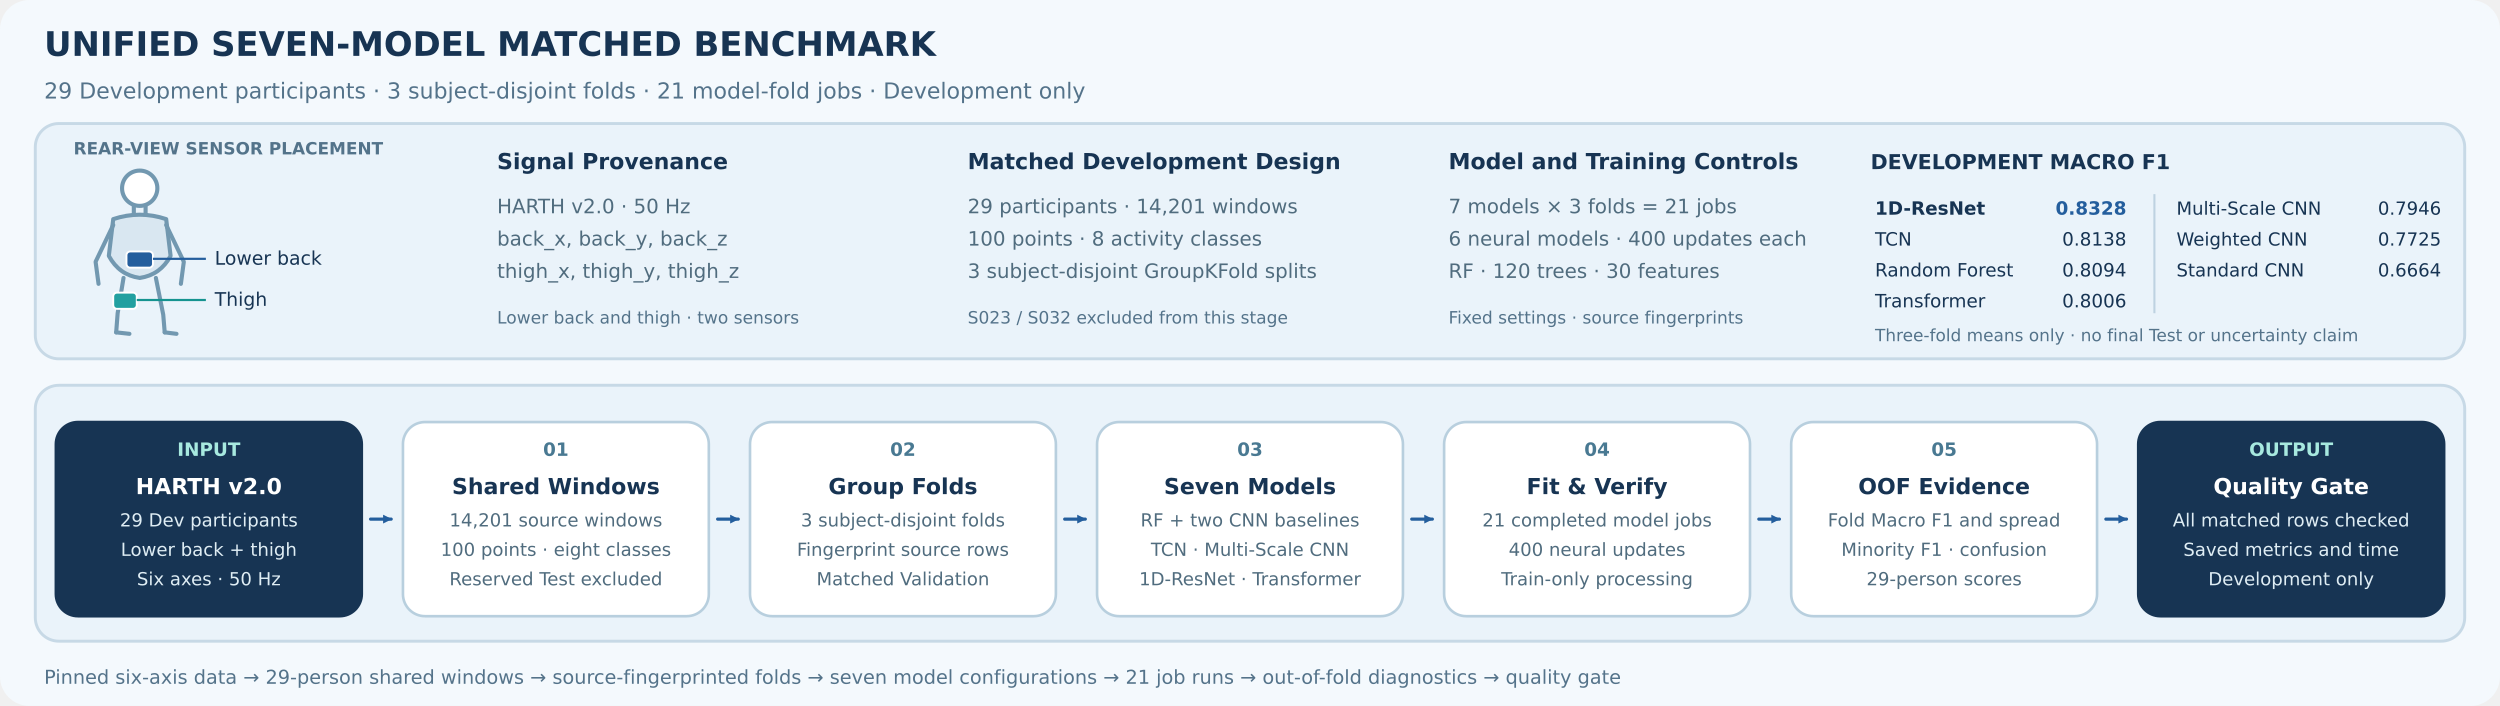
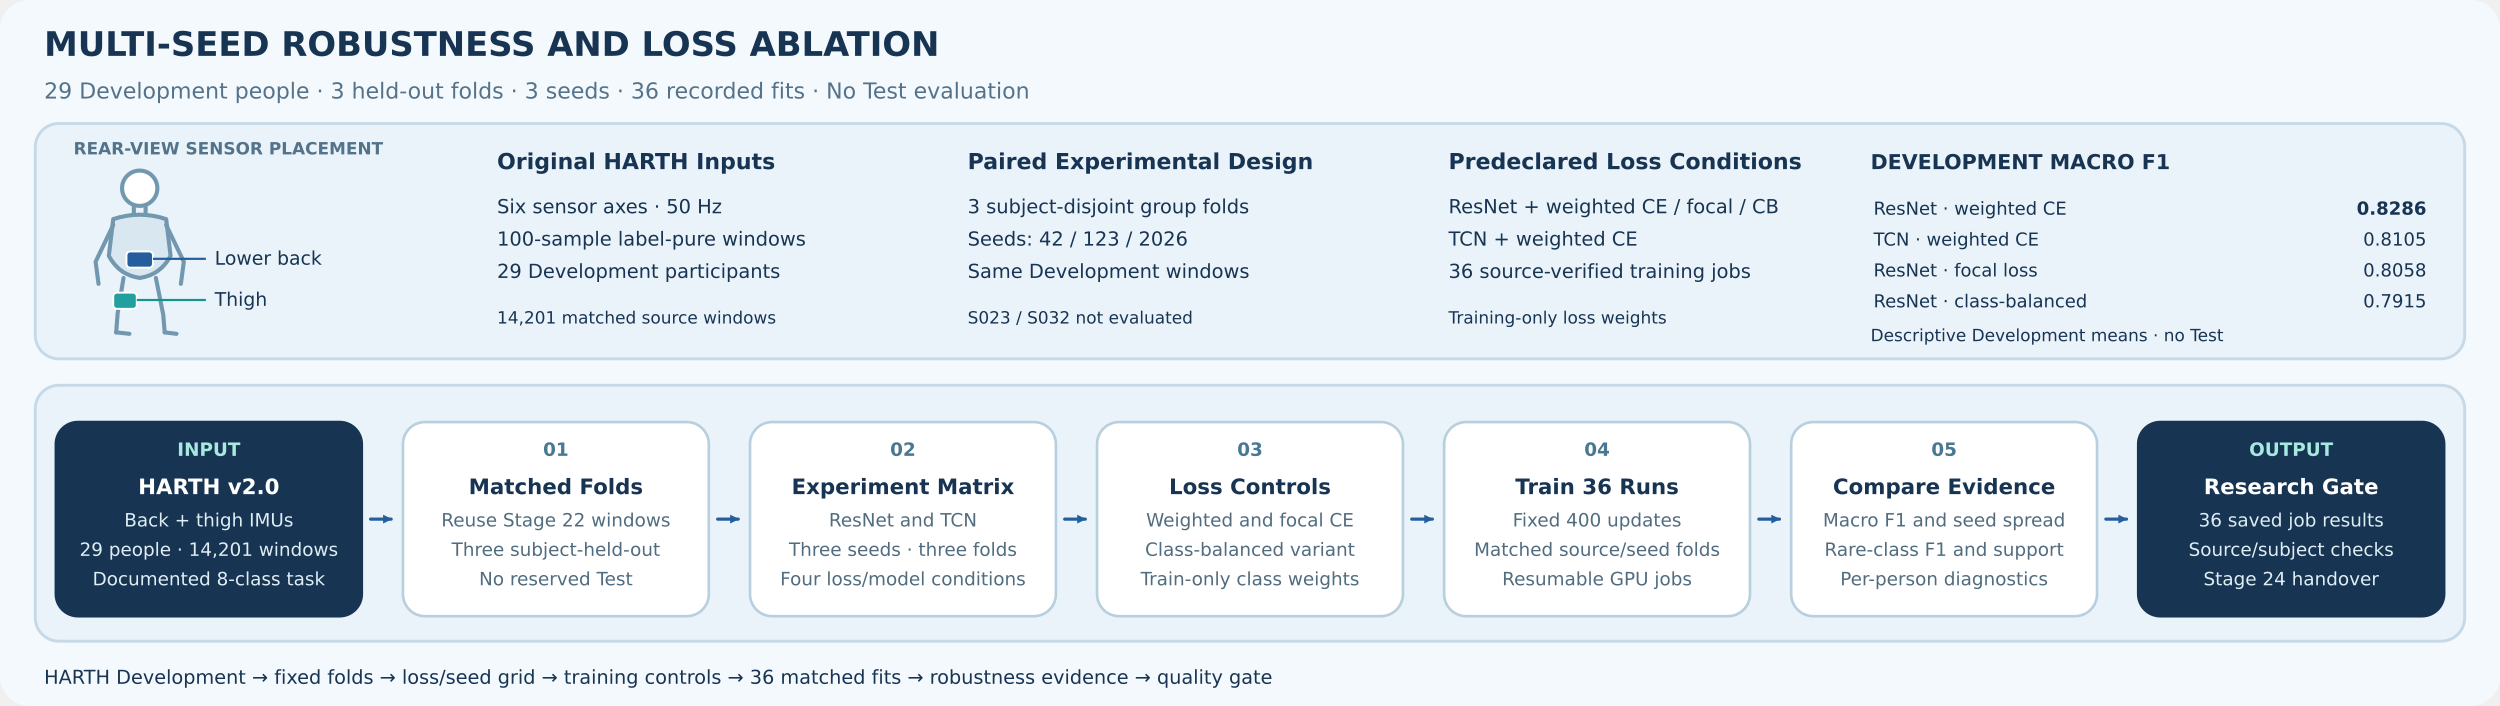
<svg xmlns="http://www.w3.org/2000/svg" width="1700" height="480" viewBox="0 0 1700 480" role="img" aria-labelledby="title desc">
  <defs>
    <marker id="small-arrow" markerUnits="userSpaceOnUse" markerWidth="6" markerHeight="6" refX="5.5" refY="3" orient="auto">
      <path d="M0 0 L6 3 L0 6 Z" fill="#245E9D" />
    </marker>
  </defs>
  <rect width="1700" height="480" rx="20" fill="#F4F9FD" />
  <g font-family="DejaVu Sans, Arial, sans-serif">
-     <text x="30" y="38" font-size="23" font-weight="700" fill="#173453">UNIFIED SEVEN-MODEL MATCHED BENCHMARK</text>
-     <text x="30" y="67" font-size="15" fill="#54738A">29 Development participants · 3 subject-disjoint folds · 21 model-fold jobs · Development only</text>
+     <text x="30" y="38" font-size="23" font-weight="700" fill="#173453">MULTI-SEED ROBUSTNESS AND LOSS ABLATION</text>
+     <text x="30" y="67" font-size="15" fill="#54738A">29 Development people · 3 held-out folds · 3 seeds · 36 recorded fits · No Test evaluation</text>
    <rect x="24" y="84" width="1652" height="160" rx="16" fill="#EAF3FA" stroke="#C7D9E6" stroke-width="2" />
    <rect x="24" y="262" width="1652" height="174" rx="16" fill="#EAF3FA" stroke="#C7D9E6" stroke-width="2" />
    <g aria-label="Rear-view two-sensor placement, completely within context panel">
      <text x="50" y="105" font-size="11.5" font-weight="700" fill="#53738A">REAR-VIEW SENSOR PLACEMENT</text>
      <g stroke="#7298B0" stroke-width="2.8" stroke-linecap="round" stroke-linejoin="round">
        <circle cx="95" cy="128" r="12" fill="#FFFFFF" />
        <path d="M91 140 L91 147 M99 140 L99 147" fill="none" />
        <path d="M77 149 Q95 143 113 149 L116 174 Q109 187 95 189 Q81 187 74 174 Z" fill="#D9E7F1" />
        <path d="M77 153 L65 178 L67 193 M113 153 L125 178 L123 193" fill="none" />
        <path d="M84 189 L80 213 L79 226 M106 189 L111 214 L112 226" fill="none" />
        <path d="M79 226 L88 227 M112 226 L120 227" fill="none" />
      </g>
      <rect x="86" y="171" width="18" height="11" rx="2.5" fill="#245E9D" stroke="#FFFFFF" stroke-width="1.3" />
      <rect x="77" y="199" width="16" height="11" rx="2.5" fill="#22A0A0" stroke="#FFFFFF" stroke-width="1.3" />
      <path d="M104 176 H140" stroke="#245E9D" stroke-width="1.5" />
      <text x="146" y="180" font-size="12.8" fill="#173453">Lower back</text>
      <path d="M93 204 H140" stroke="#15938F" stroke-width="1.5" />
      <text x="146" y="208" font-size="12.8" fill="#173453">Thigh</text>
    </g>
-     <g aria-label="Pinned HARTH accelerometer modality and channel provenance">
-       <text x="338" y="115" font-size="15" font-weight="700" fill="#173453">Signal Provenance</text>
-       <text x="338" y="145" font-size="13.5" fill="#506C7E">HARTH v2.0 · 50 Hz</text>
-       <text x="338" y="167" font-size="13.5" fill="#506C7E">back_x, back_y, back_z</text>
-       <text x="338" y="189" font-size="13.5" fill="#506C7E">thigh_x, thigh_y, thigh_z</text>
-       <text x="338" y="220" font-size="11.6" fill="#54738A">Lower back and thigh · two sensors</text>
+     <g>
+       <text x="338" y="115" font-size="15" font-weight="700" fill="#173453">Original HARTH Inputs</text>
+       <text x="338" y="145" font-size="13.2" fill="#173453">Six sensor axes · 50 Hz</text>
+       <text x="338" y="167" font-size="13.2" fill="#173453">100-sample label-pure windows</text>
+       <text x="338" y="189" font-size="13.2" fill="#173453">29 Development participants</text>
+       <text x="338" y="220" font-size="11.5" fill="#173453">14,201 matched source windows</text>
    </g>
-     <g aria-label="Shared windows and participant-disjoint validation">
-       <text x="658" y="115" font-size="15" font-weight="700" fill="#173453">Matched Development Design</text>
-       <text x="658" y="145" font-size="13.5" fill="#506C7E">29 participants · 14,201 windows</text>
-       <text x="658" y="167" font-size="13.5" fill="#506C7E">100 points · 8 activity classes</text>
-       <text x="658" y="189" font-size="13.5" fill="#506C7E">3 subject-disjoint GroupKFold splits</text>
-       <text x="658" y="220" font-size="11.6" fill="#54738A">S023 / S032 excluded from this stage</text>
+     <g>
+       <text x="658" y="115" font-size="15" font-weight="700" fill="#173453">Paired Experimental Design</text>
+       <text x="658" y="145" font-size="13.2" fill="#173453">3 subject-disjoint group folds</text>
+       <text x="658" y="167" font-size="13.2" fill="#173453">Seeds: 42 / 123 / 2026</text>
+       <text x="658" y="189" font-size="13.2" fill="#173453">Same Development windows</text>
+       <text x="658" y="220" font-size="11.5" fill="#173453">S023 / S032 not evaluated</text>
    </g>
-     <g aria-label="Fixed evaluation protocol and model training budgets">
-       <text x="985" y="115" font-size="15" font-weight="700" fill="#173453">Model and Training Controls</text>
-       <text x="985" y="145" font-size="13.5" fill="#506C7E">7 models × 3 folds = 21 jobs</text>
-       <text x="985" y="167" font-size="13.5" fill="#506C7E">6 neural models · 400 updates each</text>
-       <text x="985" y="189" font-size="13.5" fill="#506C7E">RF · 120 trees · 30 features</text>
-       <text x="985" y="220" font-size="11.6" fill="#54738A">Fixed settings · source fingerprints</text>
+     <g>
+       <text x="985" y="115" font-size="15" font-weight="700" fill="#173453">Predeclared Loss Conditions</text>
+       <text x="985" y="145" font-size="13.2" fill="#173453">ResNet + weighted CE / focal / CB</text>
+       <text x="985" y="167" font-size="13.2" fill="#173453">TCN + weighted CE</text>
+       <text x="985" y="189" font-size="13.2" fill="#173453">36 source-verified training jobs</text>
+       <text x="985" y="220" font-size="11.5" fill="#173453">Training-only loss weights</text>
    </g>
-     <g aria-label="All seven observed development three-fold Macro F1 means">
+     <g>
      <text x="1272" y="115" font-size="14" font-weight="700" fill="#173453">DEVELOPMENT MACRO F1</text>
-       <line x1="1465" y1="132" x2="1465" y2="213" stroke="#BED2E1" stroke-width="1.4" />
-       <text x="1275" y="146" font-size="12.5" font-weight="700" fill="#173453">1D-ResNet</text>
-       <text x="1446" y="146" text-anchor="end" font-size="12.5" font-weight="700" fill="#245E9D">0.8328</text>
-       <text x="1275" y="167" font-size="12.5" fill="#173453">TCN</text>
-       <text x="1446" y="167" text-anchor="end" font-size="12.5" fill="#173453">0.8138</text>
-       <text x="1275" y="188" font-size="12.5" fill="#173453">Random Forest</text>
-       <text x="1446" y="188" text-anchor="end" font-size="12.5" fill="#173453">0.8094</text>
-       <text x="1275" y="209" font-size="12.5" fill="#173453">Transformer</text>
-       <text x="1446" y="209" text-anchor="end" font-size="12.5" fill="#173453">0.8006</text>
-       <text x="1480" y="146" font-size="12.3" fill="#173453">Multi-Scale CNN</text>
-       <text x="1660" y="146" text-anchor="end" font-size="12.3" fill="#173453">0.7946</text>
-       <text x="1480" y="167" font-size="12.3" fill="#173453">Weighted CNN</text>
-       <text x="1660" y="167" text-anchor="end" font-size="12.3" fill="#173453">0.7725</text>
-       <text x="1480" y="188" font-size="12.3" fill="#173453">Standard CNN</text>
-       <text x="1660" y="188" text-anchor="end" font-size="12.3" fill="#173453">0.6664</text>
-       <text x="1275" y="232" font-size="11.5" fill="#54738A">Three-fold means only · no final Test or uncertainty claim</text>
+       <text x="1274" y="146" font-size="12.2" fill="#173453">ResNet · weighted CE</text>
+       <text x="1650" y="146" text-anchor="end" font-size="12.3" font-weight="700" fill="#173453">0.8286</text>
+       <text x="1274" y="167" font-size="12.2" fill="#173453">TCN · weighted CE</text>
+       <text x="1650" y="167" text-anchor="end" font-size="12.3" font-weight="400" fill="#173453">0.8105</text>
+       <text x="1274" y="188" font-size="12.2" fill="#173453">ResNet · focal loss</text>
+       <text x="1650" y="188" text-anchor="end" font-size="12.3" font-weight="400" fill="#173453">0.8058</text>
+       <text x="1274" y="209" font-size="12.2" fill="#173453">ResNet · class-balanced</text>
+       <text x="1650" y="209" text-anchor="end" font-size="12.3" font-weight="400" fill="#173453">0.7915</text>
+       <text x="1272" y="232" font-size="11.5" fill="#173453">Descriptive Development means · no Test</text>
    </g>
-     <g aria-label="Six identical short inter-block arrows">
+     <g aria-label="Six equal left-to-right connectors">
      <path d="M252 353 H266" fill="none" stroke="#245E9D" stroke-width="2.2" stroke-linecap="round" marker-end="url(#small-arrow)" />
      <path d="M488 353 H502" fill="none" stroke="#245E9D" stroke-width="2.2" stroke-linecap="round" marker-end="url(#small-arrow)" />
      <path d="M724 353 H738" fill="none" stroke="#245E9D" stroke-width="2.2" stroke-linecap="round" marker-end="url(#small-arrow)" />
      <path d="M960 353 H974" fill="none" stroke="#245E9D" stroke-width="2.2" stroke-linecap="round" marker-end="url(#small-arrow)" />
      <path d="M1196 353 H1210" fill="none" stroke="#245E9D" stroke-width="2.2" stroke-linecap="round" marker-end="url(#small-arrow)" />
      <path d="M1432 353 H1446" fill="none" stroke="#245E9D" stroke-width="2.2" stroke-linecap="round" marker-end="url(#small-arrow)" />
    </g>
-     <g aria-label="Seven matched-protocol research workflow blocks">
+     <g aria-label="Seven stages of the controlled Stage 23 study">
      <g class="process-block">
        <rect x="38" y="287" width="208" height="132" rx="15" fill="#173453" stroke="#173453" stroke-width="1.8" />
        <text x="142" y="310" text-anchor="middle" font-size="12.5" font-weight="700" fill="#A7E9DF">INPUT</text>
-         <text x="142" y="336" text-anchor="middle" font-size="15" font-weight="700" fill="#FFFFFF">HARTH v2.0</text>
-         <text x="142" y="358" text-anchor="middle" font-size="12.3" fill="#DFEDF4">29 Dev participants</text>
-         <text x="142" y="378" text-anchor="middle" font-size="12.3" fill="#DFEDF4">Lower back + thigh</text>
-         <text x="142" y="398" text-anchor="middle" font-size="12.3" fill="#DFEDF4">Six axes · 50 Hz</text>
+         <text x="142" y="336" text-anchor="middle" font-size="14.5" font-weight="700" fill="#FFFFFF">HARTH v2.0</text>
+         <text x="142" y="358" text-anchor="middle" font-size="12.5" fill="#DFEDF4">Back + thigh IMUs</text>
+         <text x="142" y="378" text-anchor="middle" font-size="12.5" fill="#DFEDF4">29 people · 14,201 windows</text>
+         <text x="142" y="398" text-anchor="middle" font-size="12.5" fill="#DFEDF4">Documented 8-class task</text>
      </g>
      <g class="process-block">
        <rect x="274" y="287" width="208" height="132" rx="15" fill="#FFFFFF" stroke="#B8CFDE" stroke-width="1.8" />
        <text x="378" y="310" text-anchor="middle" font-size="12.5" font-weight="700" fill="#497992">01</text>
-         <text x="378" y="336" text-anchor="middle" font-size="15" font-weight="700" fill="#173453">Shared Windows</text>
-         <text x="378" y="358" text-anchor="middle" font-size="12.3" fill="#506C7E">14,201 source windows</text>
-         <text x="378" y="378" text-anchor="middle" font-size="12.3" fill="#506C7E">100 points · eight classes</text>
-         <text x="378" y="398" text-anchor="middle" font-size="12.3" fill="#506C7E">Reserved Test excluded</text>
+         <text x="378" y="336" text-anchor="middle" font-size="14.5" font-weight="700" fill="#173453">Matched Folds</text>
+         <text x="378" y="358" text-anchor="middle" font-size="12.5" fill="#506C7E">Reuse Stage 22 windows</text>
+         <text x="378" y="378" text-anchor="middle" font-size="12.5" fill="#506C7E">Three subject-held-out</text>
+         <text x="378" y="398" text-anchor="middle" font-size="12.5" fill="#506C7E">No reserved Test</text>
      </g>
      <g class="process-block">
        <rect x="510" y="287" width="208" height="132" rx="15" fill="#FFFFFF" stroke="#B8CFDE" stroke-width="1.8" />
        <text x="614" y="310" text-anchor="middle" font-size="12.5" font-weight="700" fill="#497992">02</text>
-         <text x="614" y="336" text-anchor="middle" font-size="15" font-weight="700" fill="#173453">Group Folds</text>
-         <text x="614" y="358" text-anchor="middle" font-size="12.3" fill="#506C7E">3 subject-disjoint folds</text>
-         <text x="614" y="378" text-anchor="middle" font-size="12.3" fill="#506C7E">Fingerprint source rows</text>
-         <text x="614" y="398" text-anchor="middle" font-size="12.3" fill="#506C7E">Matched Validation</text>
+         <text x="614" y="336" text-anchor="middle" font-size="14.5" font-weight="700" fill="#173453">Experiment Matrix</text>
+         <text x="614" y="358" text-anchor="middle" font-size="12.5" fill="#506C7E">ResNet and TCN</text>
+         <text x="614" y="378" text-anchor="middle" font-size="12.5" fill="#506C7E">Three seeds · three folds</text>
+         <text x="614" y="398" text-anchor="middle" font-size="12.5" fill="#506C7E">Four loss/model conditions</text>
      </g>
      <g class="process-block">
        <rect x="746" y="287" width="208" height="132" rx="15" fill="#FFFFFF" stroke="#B8CFDE" stroke-width="1.8" />
        <text x="850" y="310" text-anchor="middle" font-size="12.5" font-weight="700" fill="#497992">03</text>
-         <text x="850" y="336" text-anchor="middle" font-size="15" font-weight="700" fill="#173453">Seven Models</text>
-         <text x="850" y="358" text-anchor="middle" font-size="12.3" fill="#506C7E">RF + two CNN baselines</text>
-         <text x="850" y="378" text-anchor="middle" font-size="12.3" fill="#506C7E">TCN · Multi-Scale CNN</text>
-         <text x="850" y="398" text-anchor="middle" font-size="12.3" fill="#506C7E">1D-ResNet · Transformer</text>
+         <text x="850" y="336" text-anchor="middle" font-size="14.5" font-weight="700" fill="#173453">Loss Controls</text>
+         <text x="850" y="358" text-anchor="middle" font-size="12.5" fill="#506C7E">Weighted and focal CE</text>
+         <text x="850" y="378" text-anchor="middle" font-size="12.5" fill="#506C7E">Class-balanced variant</text>
+         <text x="850" y="398" text-anchor="middle" font-size="12.5" fill="#506C7E">Train-only class weights</text>
      </g>
      <g class="process-block">
        <rect x="982" y="287" width="208" height="132" rx="15" fill="#FFFFFF" stroke="#B8CFDE" stroke-width="1.8" />
        <text x="1086" y="310" text-anchor="middle" font-size="12.5" font-weight="700" fill="#497992">04</text>
-         <text x="1086" y="336" text-anchor="middle" font-size="15" font-weight="700" fill="#173453">Fit &amp; Verify</text>
-         <text x="1086" y="358" text-anchor="middle" font-size="12.3" fill="#506C7E">21 completed model jobs</text>
-         <text x="1086" y="378" text-anchor="middle" font-size="12.3" fill="#506C7E">400 neural updates</text>
-         <text x="1086" y="398" text-anchor="middle" font-size="12.3" fill="#506C7E">Train-only processing</text>
+         <text x="1086" y="336" text-anchor="middle" font-size="14.5" font-weight="700" fill="#173453">Train 36 Runs</text>
+         <text x="1086" y="358" text-anchor="middle" font-size="12.5" fill="#506C7E">Fixed 400 updates</text>
+         <text x="1086" y="378" text-anchor="middle" font-size="12.5" fill="#506C7E">Matched source/seed folds</text>
+         <text x="1086" y="398" text-anchor="middle" font-size="12.5" fill="#506C7E">Resumable GPU jobs</text>
      </g>
      <g class="process-block">
        <rect x="1218" y="287" width="208" height="132" rx="15" fill="#FFFFFF" stroke="#B8CFDE" stroke-width="1.8" />
        <text x="1322" y="310" text-anchor="middle" font-size="12.5" font-weight="700" fill="#497992">05</text>
-         <text x="1322" y="336" text-anchor="middle" font-size="15" font-weight="700" fill="#173453">OOF Evidence</text>
-         <text x="1322" y="358" text-anchor="middle" font-size="12.3" fill="#506C7E">Fold Macro F1 and spread</text>
-         <text x="1322" y="378" text-anchor="middle" font-size="12.3" fill="#506C7E">Minority F1 · confusion</text>
-         <text x="1322" y="398" text-anchor="middle" font-size="12.3" fill="#506C7E">29-person scores</text>
+         <text x="1322" y="336" text-anchor="middle" font-size="14.5" font-weight="700" fill="#173453">Compare Evidence</text>
+         <text x="1322" y="358" text-anchor="middle" font-size="12.5" fill="#506C7E">Macro F1 and seed spread</text>
+         <text x="1322" y="378" text-anchor="middle" font-size="12.5" fill="#506C7E">Rare-class F1 and support</text>
+         <text x="1322" y="398" text-anchor="middle" font-size="12.5" fill="#506C7E">Per-person diagnostics</text>
      </g>
      <g class="process-block">
        <rect x="1454" y="287" width="208" height="132" rx="15" fill="#173453" stroke="#173453" stroke-width="1.8" />
        <text x="1558" y="310" text-anchor="middle" font-size="12.5" font-weight="700" fill="#A7E9DF">OUTPUT</text>
-         <text x="1558" y="336" text-anchor="middle" font-size="15" font-weight="700" fill="#FFFFFF">Quality Gate</text>
-         <text x="1558" y="358" text-anchor="middle" font-size="12.3" fill="#DFEDF4">All matched rows checked</text>
-         <text x="1558" y="378" text-anchor="middle" font-size="12.3" fill="#DFEDF4">Saved metrics and time</text>
-         <text x="1558" y="398" text-anchor="middle" font-size="12.3" fill="#DFEDF4">Development only</text>
+         <text x="1558" y="336" text-anchor="middle" font-size="14.5" font-weight="700" fill="#FFFFFF">Research Gate</text>
+         <text x="1558" y="358" text-anchor="middle" font-size="12.5" fill="#DFEDF4">36 saved job results</text>
+         <text x="1558" y="378" text-anchor="middle" font-size="12.5" fill="#DFEDF4">Source/subject checks</text>
+         <text x="1558" y="398" text-anchor="middle" font-size="12.5" fill="#DFEDF4">Stage 24 handover</text>
      </g>
    </g>
-     <text x="30" y="465" font-size="13.1" fill="#54738A">Pinned six-axis data → 29-person shared windows → source-fingerprinted folds → seven model configurations → 21 job runs → out-of-fold diagnostics → quality gate</text>
+     <text x="30" y="465" font-size="13.1" fill="#173453">HARTH Development → fixed folds → loss/seed grid → training controls → 36 matched fits → robustness evidence → quality gate</text>
  </g>
</svg>
